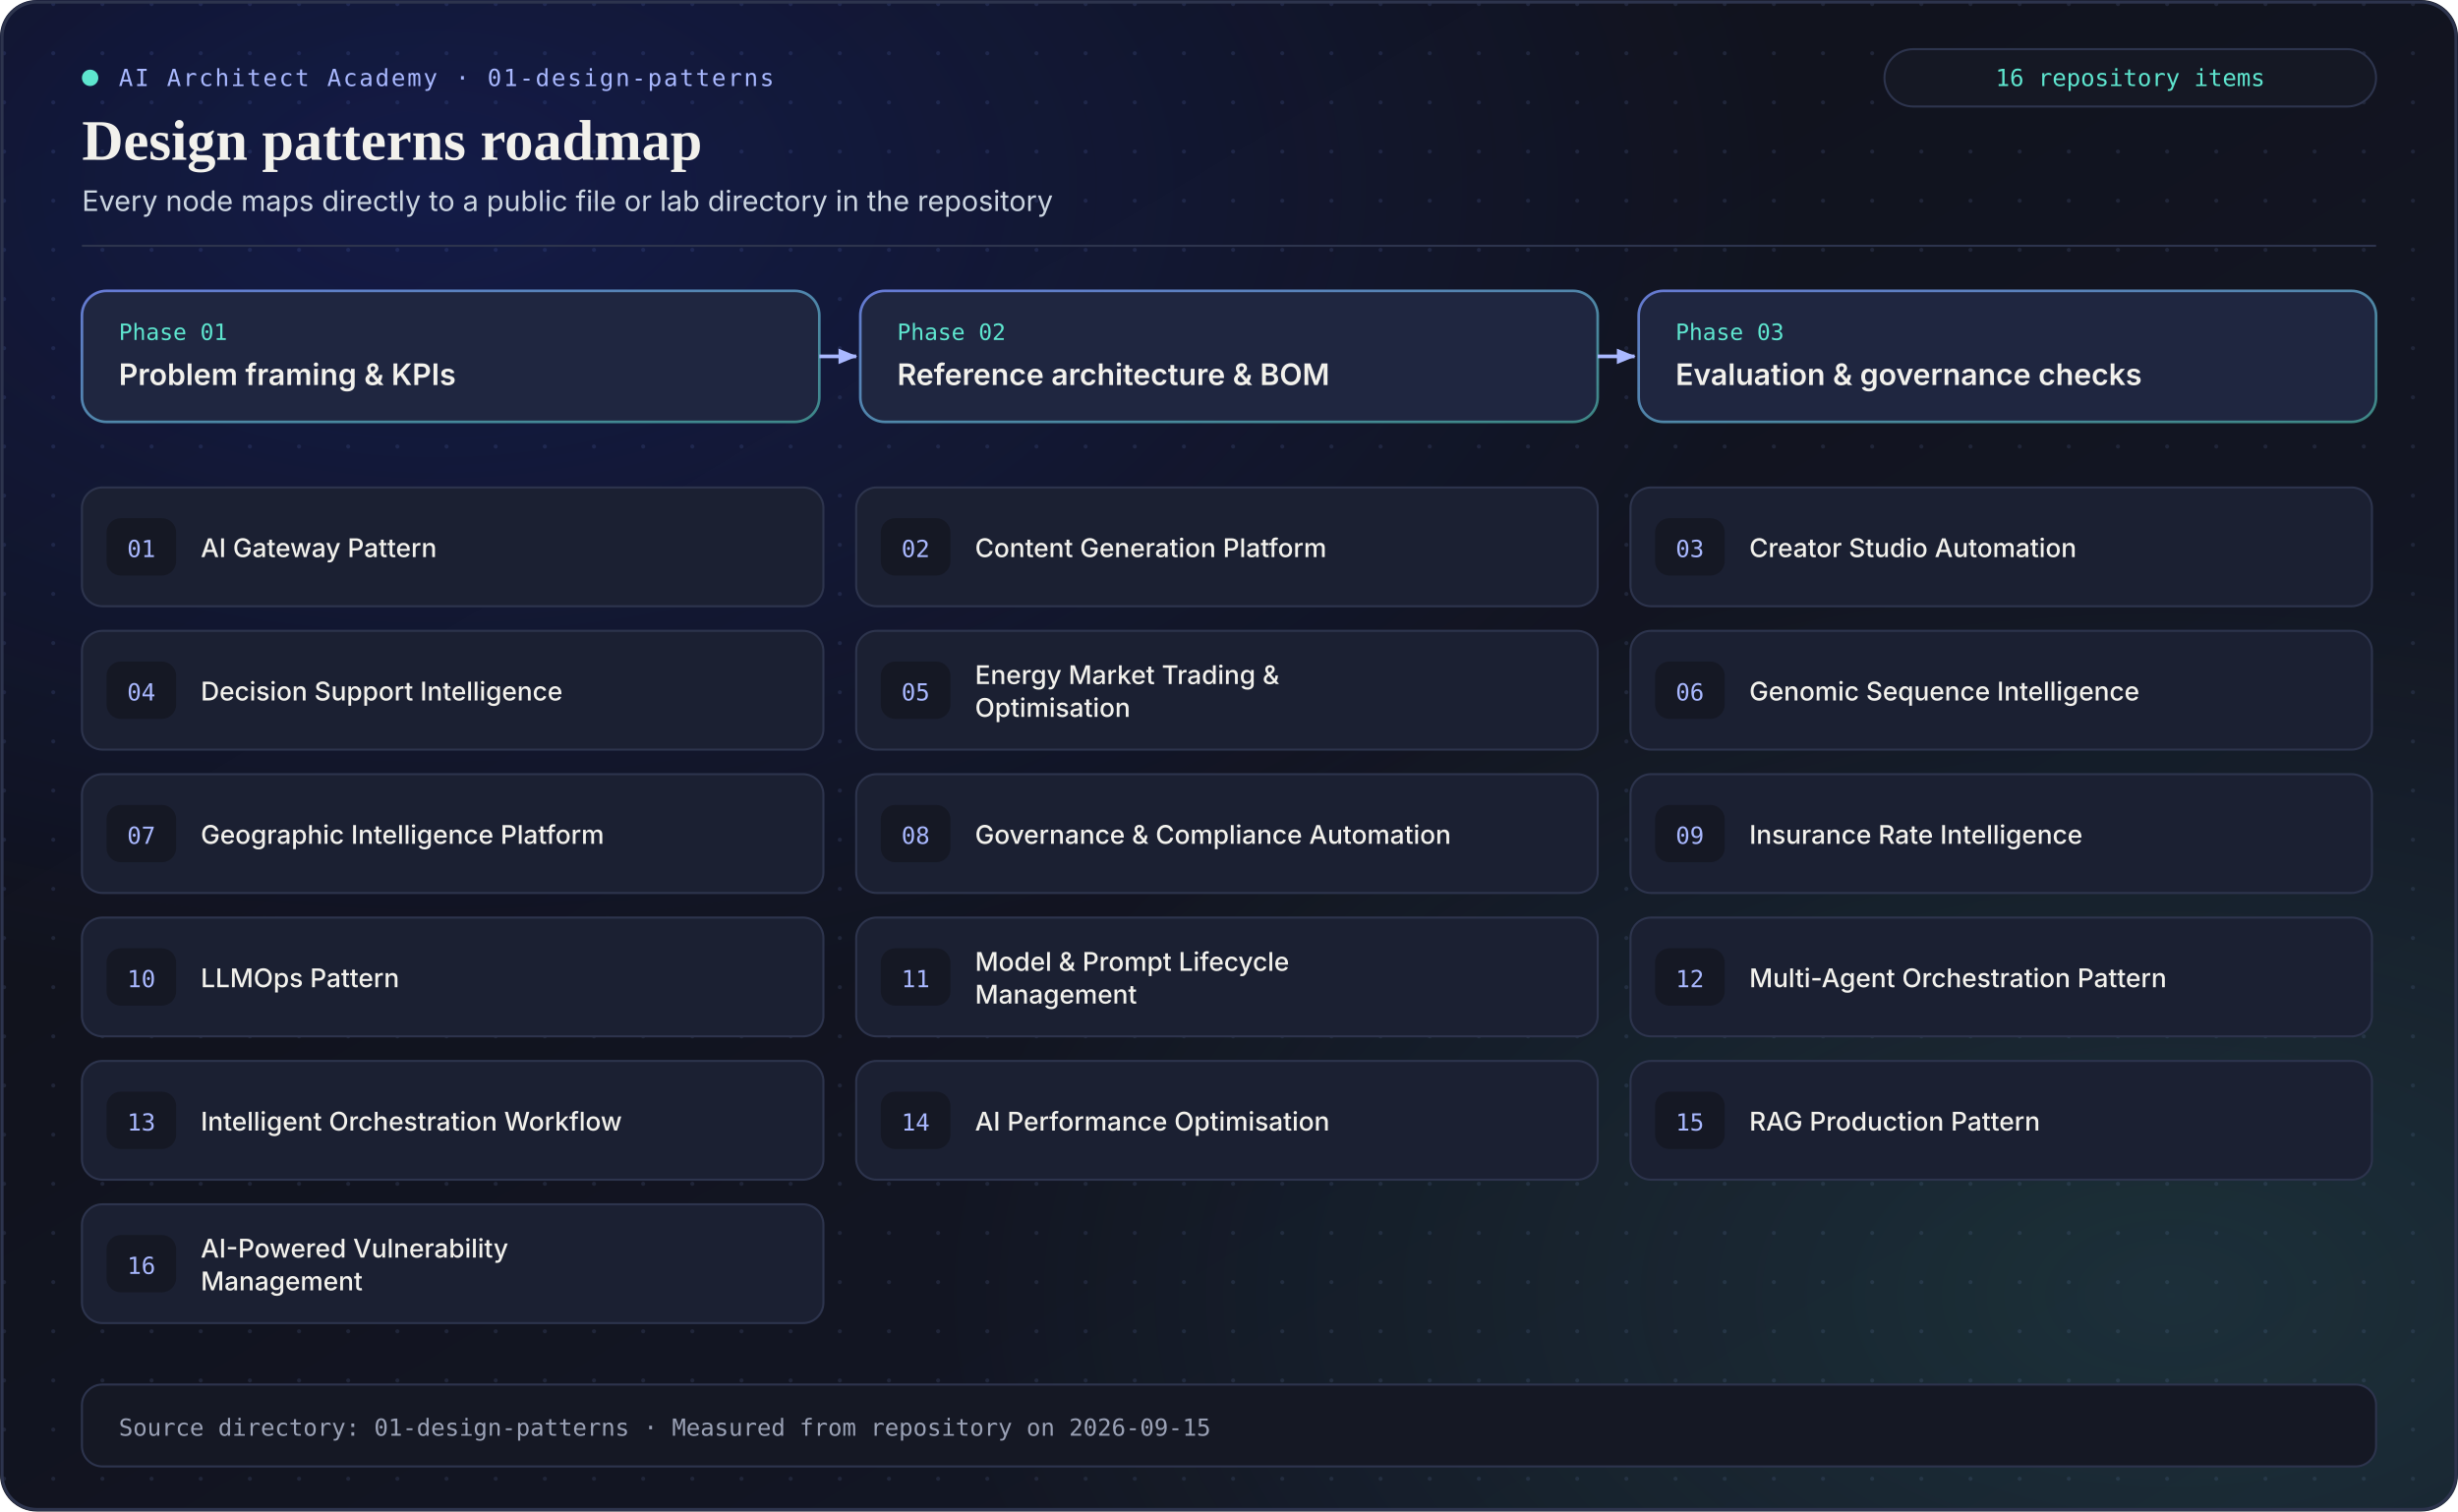
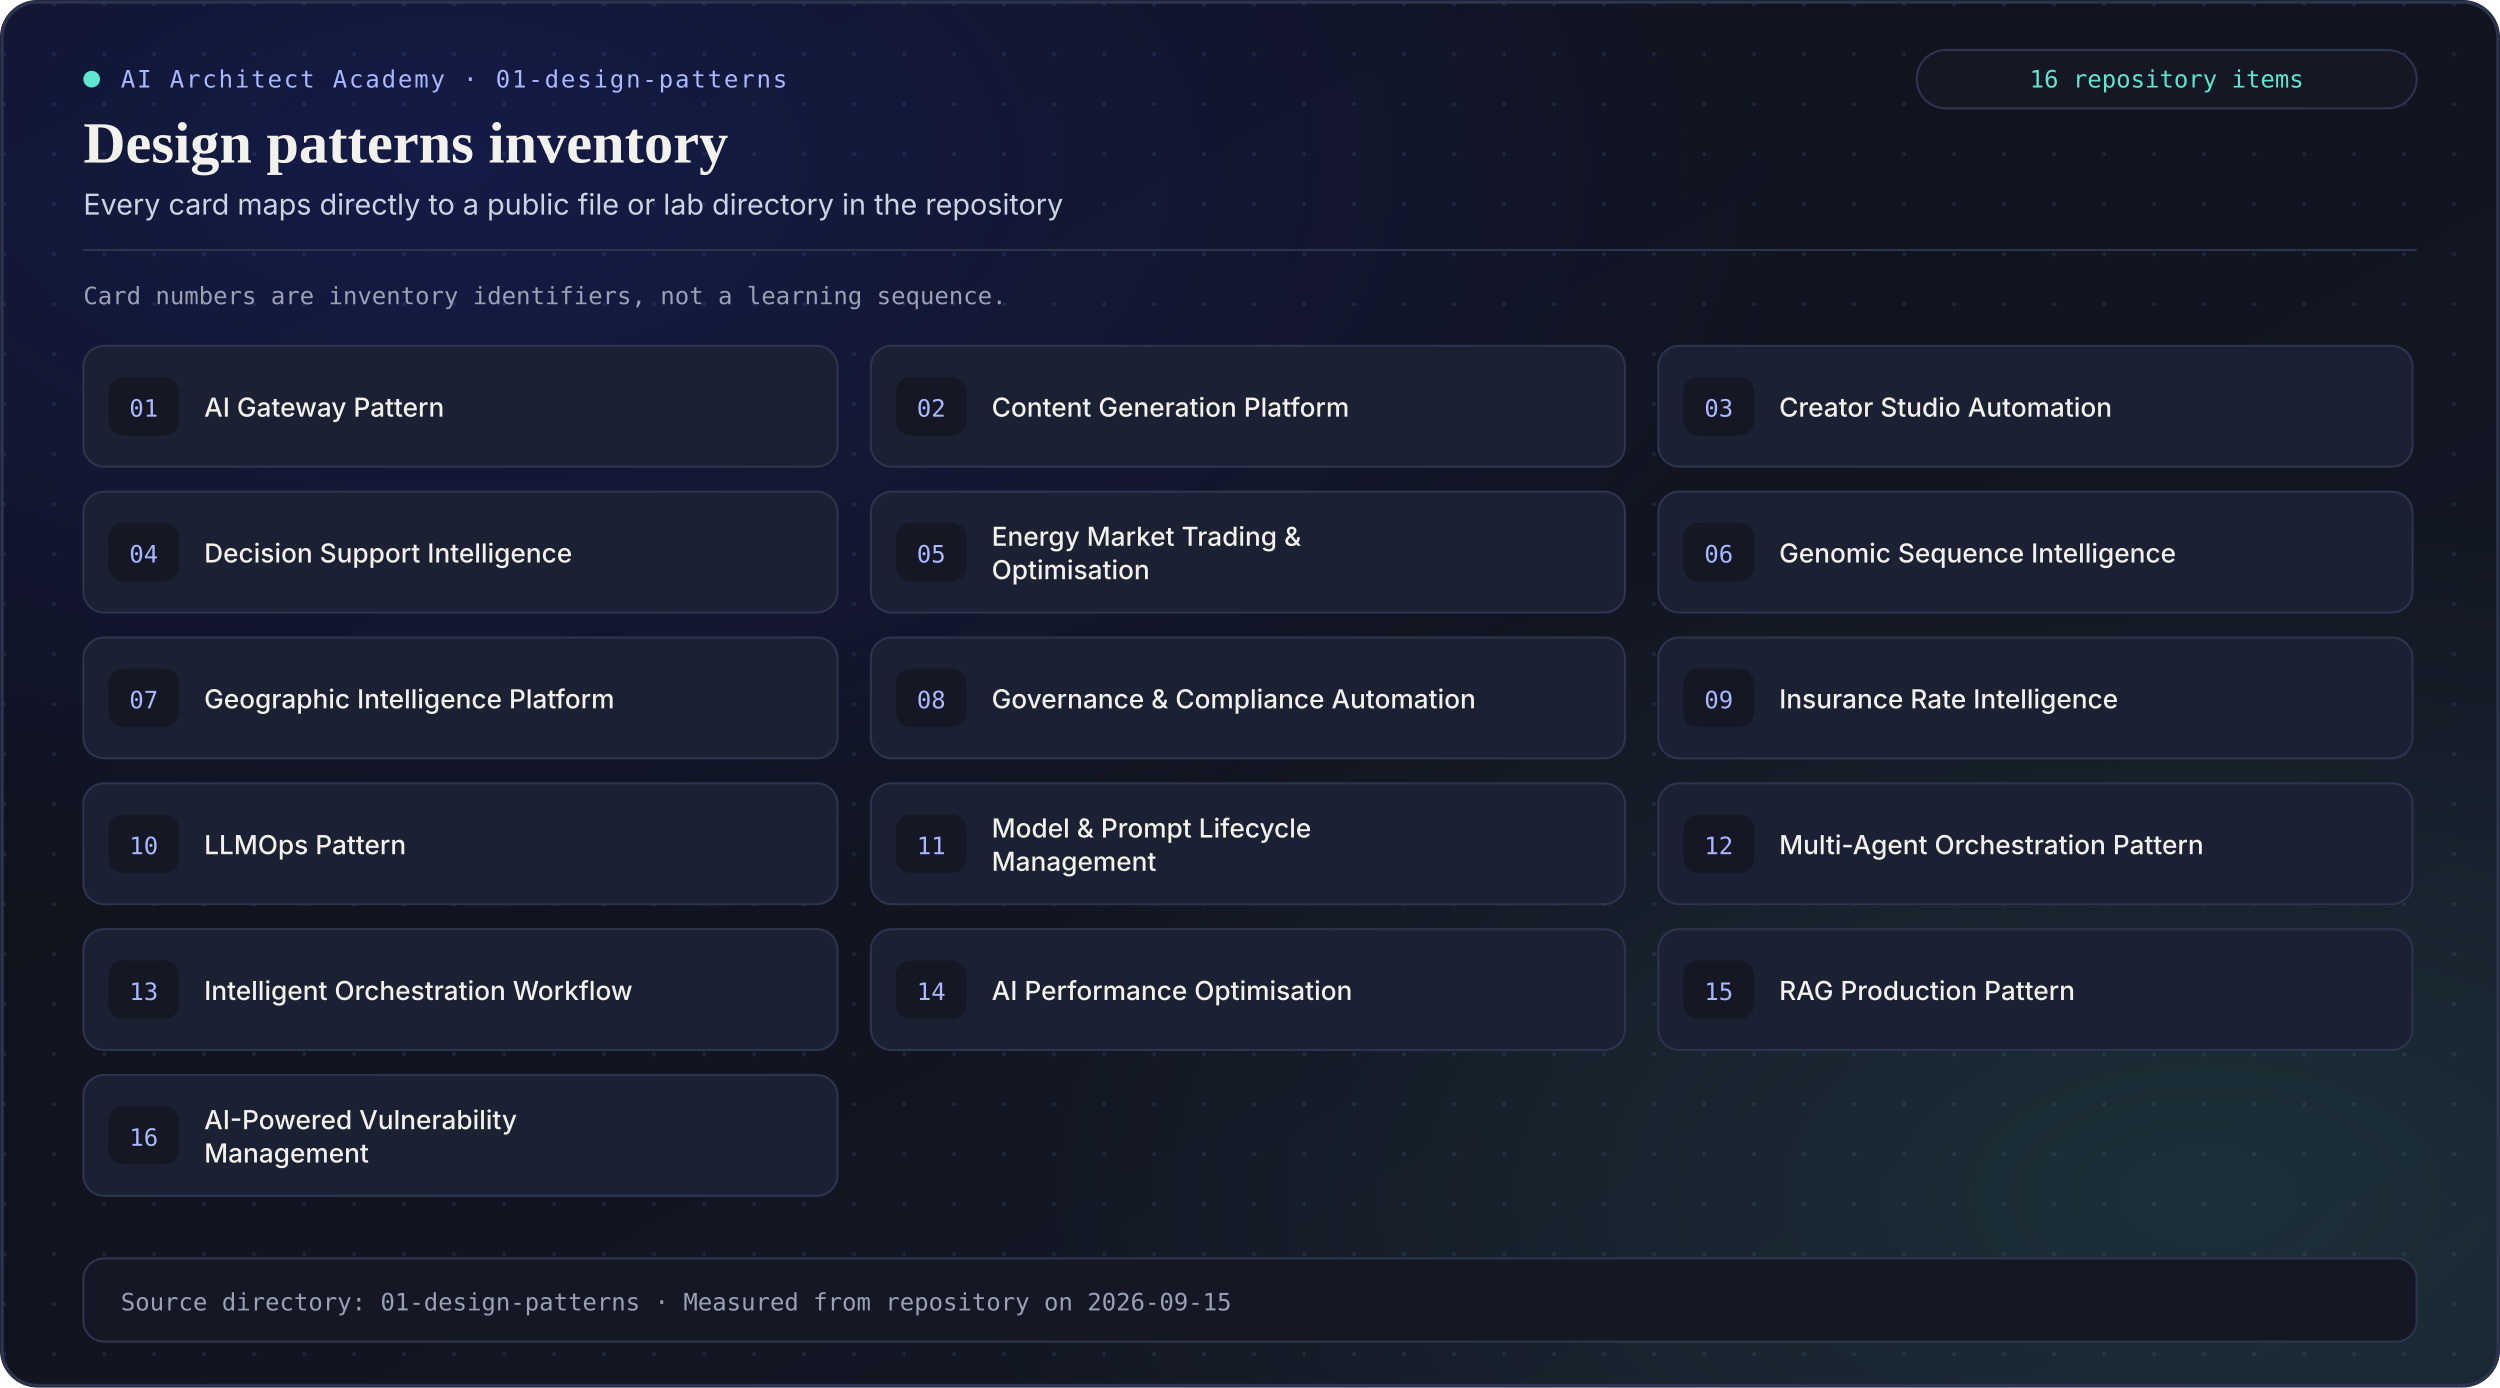
- <svg xmlns="http://www.w3.org/2000/svg" width="1200" height="738" viewBox="0 0 1200 738" role="img" aria-label="Design patterns curriculum roadmap">
+ <svg xmlns="http://www.w3.org/2000/svg" width="1200" height="666" viewBox="0 0 1200 666" role="img" aria-label="Design patterns curriculum section inventory">
  <defs>
    <linearGradient id="stage-grad" x1="0%" y1="0%" x2="100%" y2="100%">
      <stop offset="0%" stop-color="#0f1017" />
      <stop offset="60%" stop-color="#121522" />
      <stop offset="100%" stop-color="#141826" />
    </linearGradient>
    <linearGradient id="cobalt-stroke" x1="0%" y1="0%" x2="100%" y2="100%">
      <stop offset="0%" stop-color="#7c93ff" stop-opacity="0.78" />
      <stop offset="100%" stop-color="#5ee6cf" stop-opacity="0.52" />
    </linearGradient>
    <radialGradient id="cobalt-glow" cx="18%" cy="12%" r="55%">
      <stop offset="0%" stop-color="#1f3bd6" stop-opacity="0.24" />
      <stop offset="100%" stop-color="#1f3bd6" stop-opacity="0" />
    </radialGradient>
    <radialGradient id="mint-glow" cx="88%" cy="86%" r="50%">
      <stop offset="0%" stop-color="#5ee6cf" stop-opacity="0.12" />
      <stop offset="100%" stop-color="#5ee6cf" stop-opacity="0" />
    </radialGradient>
    <pattern id="academy-grid" width="24" height="24" patternUnits="userSpaceOnUse">
      <circle cx="2" cy="2" r="1" fill="#2d344d" fill-opacity="0.55" />
    </pattern>
    <marker id="arrow-cobalt" viewBox="0 0 10 10" refX="8" refY="5" markerWidth="6" markerHeight="6" orient="auto-start-reverse">
      <path d="M 0 1.5 L 8.5 5 L 0 8.5 z" fill="#a9b8ff" />
    </marker>
    <marker id="arrow-mint" viewBox="0 0 10 10" refX="8" refY="5" markerWidth="6" markerHeight="6" orient="auto-start-reverse">
      <path d="M 0 1.5 L 8.5 5 L 0 8.5 z" fill="#5ee6cf" />
    </marker>
    <marker id="arrow-amber" viewBox="0 0 10 10" refX="8" refY="5" markerWidth="6" markerHeight="6" orient="auto-start-reverse">
      <path d="M 0 1.5 L 8.5 5 L 0 8.5 z" fill="#ffc07a" />
    </marker>
  </defs>
  <style>
    text { font-family: Inter, system-ui, -apple-system, 'Segoe UI', Roboto, Helvetica, Arial, sans-serif; }
    .serif { font-family: 'Playfair Display', Georgia, 'Times New Roman', serif; }
    .mono { font-family: ui-monospace, 'SF Mono', Menlo, Consolas, monospace; }
  </style>
-   <rect width="1200" height="738" rx="18" fill="url(#stage-grad)" />
-   <rect width="1200" height="738" rx="18" fill="url(#academy-grid)" />
-   <rect width="1200" height="738" rx="18" fill="url(#cobalt-glow)" />
-   <rect width="1200" height="738" rx="18" fill="url(#mint-glow)" />
-   <rect x="1" y="1" width="1198" height="736" rx="17" fill="none" stroke="#2d344d" stroke-width="1.5" />
+   <rect width="1200" height="666" rx="18" fill="url(#stage-grad)" />
+   <rect width="1200" height="666" rx="18" fill="url(#academy-grid)" />
+   <rect width="1200" height="666" rx="18" fill="url(#cobalt-glow)" />
+   <rect width="1200" height="666" rx="18" fill="url(#mint-glow)" />
+   <rect x="1" y="1" width="1198" height="664" rx="17" fill="none" stroke="#2d344d" stroke-width="1.5" />
  <g>
    <rect x="40" y="34" width="8" height="8" rx="4" fill="#5ee6cf" />
    <text x="58" y="42" class="mono" font-size="11.5" fill="#a9b8ff" letter-spacing="0.9">AI Architect Academy · 01-design-patterns</text>
    <rect x="920" y="24" width="240" height="28" rx="14" fill="#151824" stroke="#2d344d" />
    <text x="1040" y="42" text-anchor="middle" class="mono" font-size="11.5" fill="#5ee6cf">16 repository items</text>
-     <text x="40" y="78" class="serif" font-size="28" font-weight="600" fill="#f2f1ec">Design patterns roadmap</text>
-     <text x="40" y="103" font-size="13.8" fill="#cbd5e1">Every node maps directly to a public file or lab directory in the repository</text>
+     <text x="40" y="78" class="serif" font-size="28" font-weight="600" fill="#f2f1ec">Design patterns inventory</text>
+     <text x="40" y="103" font-size="13.8" fill="#cbd5e1">Every card maps directly to a public file or lab directory in the repository</text>
    <line x1="40" y1="120" x2="1160" y2="120" stroke="#2d344d" stroke-width="1" />
  </g>
+   <text x="40" y="146" class="mono" font-size="11.5" fill="#9aa1b5">Card numbers are inventory identifiers, not a learning sequence.</text>
  <g>
-     <rect x="40" y="142" width="360" height="64" rx="12" fill="#1f2640" stroke="url(#cobalt-stroke)" stroke-width="1.3" />
-     <text x="58" y="166" class="mono" font-size="11" fill="#5ee6cf">Phase 01</text>
-     <text x="58" y="188" font-size="14.5" font-weight="600" fill="#f2f1ec">Problem framing &amp; KPIs</text>
-     <line x1="400" y1="174" x2="418" y2="174" stroke="#a9b8ff" stroke-width="1.8" marker-end="url(#arrow-cobalt)" />
+     <rect x="40" y="166" width="362" height="58" rx="10" fill="#1b2032" stroke="#2d344d" />
+     <rect x="52" y="181" width="34" height="28" rx="7" fill="#151824" />
+     <text x="69" y="200" text-anchor="middle" class="mono" font-size="11.5" fill="#a9b8ff">01</text>
+     <text x="98" y="200" font-size="12.6" font-weight="550" fill="#f2f1ec">AI Gateway Pattern</text>
  </g>
  <g>
-     <rect x="420" y="142" width="360" height="64" rx="12" fill="#1f2640" stroke="url(#cobalt-stroke)" stroke-width="1.3" />
-     <text x="438" y="166" class="mono" font-size="11" fill="#5ee6cf">Phase 02</text>
-     <text x="438" y="188" font-size="14.5" font-weight="600" fill="#f2f1ec">Reference architecture &amp; BOM</text>
-     <line x1="780" y1="174" x2="798" y2="174" stroke="#a9b8ff" stroke-width="1.8" marker-end="url(#arrow-cobalt)" />
+     <rect x="418" y="166" width="362" height="58" rx="10" fill="#1b2032" stroke="#2d344d" />
+     <rect x="430" y="181" width="34" height="28" rx="7" fill="#151824" />
+     <text x="447" y="200" text-anchor="middle" class="mono" font-size="11.5" fill="#a9b8ff">02</text>
+     <text x="476" y="200" font-size="12.6" font-weight="550" fill="#f2f1ec">Content Generation Platform</text>
  </g>
  <g>
-     <rect x="800" y="142" width="360" height="64" rx="12" fill="#1f2640" stroke="url(#cobalt-stroke)" stroke-width="1.3" />
-     <text x="818" y="166" class="mono" font-size="11" fill="#5ee6cf">Phase 03</text>
-     <text x="818" y="188" font-size="14.5" font-weight="600" fill="#f2f1ec">Evaluation &amp; governance checks</text>
+     <rect x="796" y="166" width="362" height="58" rx="10" fill="#1b2032" stroke="#2d344d" />
+     <rect x="808" y="181" width="34" height="28" rx="7" fill="#151824" />
+     <text x="825" y="200" text-anchor="middle" class="mono" font-size="11.5" fill="#a9b8ff">03</text>
+     <text x="854" y="200" font-size="12.6" font-weight="550" fill="#f2f1ec">Creator Studio Automation</text>
  </g>
  <g>
-     <rect x="40" y="238" width="362" height="58" rx="10" fill="#1b2032" stroke="#2d344d" />
-     <rect x="52" y="253" width="34" height="28" rx="7" fill="#151824" />
-     <text x="69" y="272" text-anchor="middle" class="mono" font-size="11.5" fill="#a9b8ff">01</text>
-     <text x="98" y="272" font-size="12.6" font-weight="550" fill="#f2f1ec">AI Gateway Pattern</text>
+     <rect x="40" y="236" width="362" height="58" rx="10" fill="#1b2032" stroke="#2d344d" />
+     <rect x="52" y="251" width="34" height="28" rx="7" fill="#151824" />
+     <text x="69" y="270" text-anchor="middle" class="mono" font-size="11.5" fill="#a9b8ff">04</text>
+     <text x="98" y="270" font-size="12.6" font-weight="550" fill="#f2f1ec">Decision Support Intelligence</text>
  </g>
  <g>
-     <rect x="418" y="238" width="362" height="58" rx="10" fill="#1b2032" stroke="#2d344d" />
-     <rect x="430" y="253" width="34" height="28" rx="7" fill="#151824" />
-     <text x="447" y="272" text-anchor="middle" class="mono" font-size="11.5" fill="#a9b8ff">02</text>
-     <text x="476" y="272" font-size="12.6" font-weight="550" fill="#f2f1ec">Content Generation Platform</text>
+     <rect x="418" y="236" width="362" height="58" rx="10" fill="#1b2032" stroke="#2d344d" />
+     <rect x="430" y="251" width="34" height="28" rx="7" fill="#151824" />
+     <text x="447" y="270" text-anchor="middle" class="mono" font-size="11.5" fill="#a9b8ff">05</text>
+     <text x="476" y="262" font-size="12.6" font-weight="550" fill="#f2f1ec">Energy Market Trading &amp;</text>
+     <text x="476" y="278" font-size="12.6" font-weight="550" fill="#f2f1ec">Optimisation</text>
  </g>
  <g>
-     <rect x="796" y="238" width="362" height="58" rx="10" fill="#1b2032" stroke="#2d344d" />
-     <rect x="808" y="253" width="34" height="28" rx="7" fill="#151824" />
-     <text x="825" y="272" text-anchor="middle" class="mono" font-size="11.5" fill="#a9b8ff">03</text>
-     <text x="854" y="272" font-size="12.6" font-weight="550" fill="#f2f1ec">Creator Studio Automation</text>
+     <rect x="796" y="236" width="362" height="58" rx="10" fill="#1b2032" stroke="#2d344d" />
+     <rect x="808" y="251" width="34" height="28" rx="7" fill="#151824" />
+     <text x="825" y="270" text-anchor="middle" class="mono" font-size="11.5" fill="#a9b8ff">06</text>
+     <text x="854" y="270" font-size="12.6" font-weight="550" fill="#f2f1ec">Genomic Sequence Intelligence</text>
  </g>
  <g>
-     <rect x="40" y="308" width="362" height="58" rx="10" fill="#1b2032" stroke="#2d344d" />
-     <rect x="52" y="323" width="34" height="28" rx="7" fill="#151824" />
-     <text x="69" y="342" text-anchor="middle" class="mono" font-size="11.5" fill="#a9b8ff">04</text>
-     <text x="98" y="342" font-size="12.6" font-weight="550" fill="#f2f1ec">Decision Support Intelligence</text>
+     <rect x="40" y="306" width="362" height="58" rx="10" fill="#1b2032" stroke="#2d344d" />
+     <rect x="52" y="321" width="34" height="28" rx="7" fill="#151824" />
+     <text x="69" y="340" text-anchor="middle" class="mono" font-size="11.5" fill="#a9b8ff">07</text>
+     <text x="98" y="340" font-size="12.6" font-weight="550" fill="#f2f1ec">Geographic Intelligence Platform</text>
  </g>
  <g>
-     <rect x="418" y="308" width="362" height="58" rx="10" fill="#1b2032" stroke="#2d344d" />
-     <rect x="430" y="323" width="34" height="28" rx="7" fill="#151824" />
-     <text x="447" y="342" text-anchor="middle" class="mono" font-size="11.5" fill="#a9b8ff">05</text>
-     <text x="476" y="334" font-size="12.6" font-weight="550" fill="#f2f1ec">Energy Market Trading &amp;</text>
-     <text x="476" y="350" font-size="12.6" font-weight="550" fill="#f2f1ec">Optimisation</text>
+     <rect x="418" y="306" width="362" height="58" rx="10" fill="#1b2032" stroke="#2d344d" />
+     <rect x="430" y="321" width="34" height="28" rx="7" fill="#151824" />
+     <text x="447" y="340" text-anchor="middle" class="mono" font-size="11.5" fill="#a9b8ff">08</text>
+     <text x="476" y="340" font-size="12.6" font-weight="550" fill="#f2f1ec">Governance &amp; Compliance Automation</text>
  </g>
  <g>
-     <rect x="796" y="308" width="362" height="58" rx="10" fill="#1b2032" stroke="#2d344d" />
-     <rect x="808" y="323" width="34" height="28" rx="7" fill="#151824" />
-     <text x="825" y="342" text-anchor="middle" class="mono" font-size="11.5" fill="#a9b8ff">06</text>
-     <text x="854" y="342" font-size="12.6" font-weight="550" fill="#f2f1ec">Genomic Sequence Intelligence</text>
+     <rect x="796" y="306" width="362" height="58" rx="10" fill="#1b2032" stroke="#2d344d" />
+     <rect x="808" y="321" width="34" height="28" rx="7" fill="#151824" />
+     <text x="825" y="340" text-anchor="middle" class="mono" font-size="11.5" fill="#a9b8ff">09</text>
+     <text x="854" y="340" font-size="12.6" font-weight="550" fill="#f2f1ec">Insurance Rate Intelligence</text>
  </g>
  <g>
-     <rect x="40" y="378" width="362" height="58" rx="10" fill="#1b2032" stroke="#2d344d" />
-     <rect x="52" y="393" width="34" height="28" rx="7" fill="#151824" />
-     <text x="69" y="412" text-anchor="middle" class="mono" font-size="11.5" fill="#a9b8ff">07</text>
-     <text x="98" y="412" font-size="12.6" font-weight="550" fill="#f2f1ec">Geographic Intelligence Platform</text>
+     <rect x="40" y="376" width="362" height="58" rx="10" fill="#1b2032" stroke="#2d344d" />
+     <rect x="52" y="391" width="34" height="28" rx="7" fill="#151824" />
+     <text x="69" y="410" text-anchor="middle" class="mono" font-size="11.5" fill="#a9b8ff">10</text>
+     <text x="98" y="410" font-size="12.6" font-weight="550" fill="#f2f1ec">LLMOps Pattern</text>
  </g>
  <g>
-     <rect x="418" y="378" width="362" height="58" rx="10" fill="#1b2032" stroke="#2d344d" />
-     <rect x="430" y="393" width="34" height="28" rx="7" fill="#151824" />
-     <text x="447" y="412" text-anchor="middle" class="mono" font-size="11.5" fill="#a9b8ff">08</text>
-     <text x="476" y="412" font-size="12.6" font-weight="550" fill="#f2f1ec">Governance &amp; Compliance Automation</text>
+     <rect x="418" y="376" width="362" height="58" rx="10" fill="#1b2032" stroke="#2d344d" />
+     <rect x="430" y="391" width="34" height="28" rx="7" fill="#151824" />
+     <text x="447" y="410" text-anchor="middle" class="mono" font-size="11.5" fill="#a9b8ff">11</text>
+     <text x="476" y="402" font-size="12.6" font-weight="550" fill="#f2f1ec">Model &amp; Prompt Lifecycle</text>
+     <text x="476" y="418" font-size="12.6" font-weight="550" fill="#f2f1ec">Management</text>
  </g>
  <g>
-     <rect x="796" y="378" width="362" height="58" rx="10" fill="#1b2032" stroke="#2d344d" />
-     <rect x="808" y="393" width="34" height="28" rx="7" fill="#151824" />
-     <text x="825" y="412" text-anchor="middle" class="mono" font-size="11.5" fill="#a9b8ff">09</text>
-     <text x="854" y="412" font-size="12.6" font-weight="550" fill="#f2f1ec">Insurance Rate Intelligence</text>
+     <rect x="796" y="376" width="362" height="58" rx="10" fill="#1b2032" stroke="#2d344d" />
+     <rect x="808" y="391" width="34" height="28" rx="7" fill="#151824" />
+     <text x="825" y="410" text-anchor="middle" class="mono" font-size="11.5" fill="#a9b8ff">12</text>
+     <text x="854" y="410" font-size="12.6" font-weight="550" fill="#f2f1ec">Multi-Agent Orchestration Pattern</text>
  </g>
  <g>
-     <rect x="40" y="448" width="362" height="58" rx="10" fill="#1b2032" stroke="#2d344d" />
-     <rect x="52" y="463" width="34" height="28" rx="7" fill="#151824" />
-     <text x="69" y="482" text-anchor="middle" class="mono" font-size="11.5" fill="#a9b8ff">10</text>
-     <text x="98" y="482" font-size="12.6" font-weight="550" fill="#f2f1ec">LLMOps Pattern</text>
+     <rect x="40" y="446" width="362" height="58" rx="10" fill="#1b2032" stroke="#2d344d" />
+     <rect x="52" y="461" width="34" height="28" rx="7" fill="#151824" />
+     <text x="69" y="480" text-anchor="middle" class="mono" font-size="11.5" fill="#a9b8ff">13</text>
+     <text x="98" y="480" font-size="12.6" font-weight="550" fill="#f2f1ec">Intelligent Orchestration Workflow</text>
  </g>
  <g>
-     <rect x="418" y="448" width="362" height="58" rx="10" fill="#1b2032" stroke="#2d344d" />
-     <rect x="430" y="463" width="34" height="28" rx="7" fill="#151824" />
-     <text x="447" y="482" text-anchor="middle" class="mono" font-size="11.5" fill="#a9b8ff">11</text>
-     <text x="476" y="474" font-size="12.6" font-weight="550" fill="#f2f1ec">Model &amp; Prompt Lifecycle</text>
-     <text x="476" y="490" font-size="12.6" font-weight="550" fill="#f2f1ec">Management</text>
+     <rect x="418" y="446" width="362" height="58" rx="10" fill="#1b2032" stroke="#2d344d" />
+     <rect x="430" y="461" width="34" height="28" rx="7" fill="#151824" />
+     <text x="447" y="480" text-anchor="middle" class="mono" font-size="11.5" fill="#a9b8ff">14</text>
+     <text x="476" y="480" font-size="12.6" font-weight="550" fill="#f2f1ec">AI Performance Optimisation</text>
  </g>
  <g>
-     <rect x="796" y="448" width="362" height="58" rx="10" fill="#1b2032" stroke="#2d344d" />
-     <rect x="808" y="463" width="34" height="28" rx="7" fill="#151824" />
-     <text x="825" y="482" text-anchor="middle" class="mono" font-size="11.5" fill="#a9b8ff">12</text>
-     <text x="854" y="482" font-size="12.6" font-weight="550" fill="#f2f1ec">Multi-Agent Orchestration Pattern</text>
+     <rect x="796" y="446" width="362" height="58" rx="10" fill="#1b2032" stroke="#2d344d" />
+     <rect x="808" y="461" width="34" height="28" rx="7" fill="#151824" />
+     <text x="825" y="480" text-anchor="middle" class="mono" font-size="11.5" fill="#a9b8ff">15</text>
+     <text x="854" y="480" font-size="12.6" font-weight="550" fill="#f2f1ec">RAG Production Pattern</text>
  </g>
  <g>
-     <rect x="40" y="518" width="362" height="58" rx="10" fill="#1b2032" stroke="#2d344d" />
-     <rect x="52" y="533" width="34" height="28" rx="7" fill="#151824" />
-     <text x="69" y="552" text-anchor="middle" class="mono" font-size="11.5" fill="#a9b8ff">13</text>
-     <text x="98" y="552" font-size="12.6" font-weight="550" fill="#f2f1ec">Intelligent Orchestration Workflow</text>
+     <rect x="40" y="516" width="362" height="58" rx="10" fill="#1b2032" stroke="#2d344d" />
+     <rect x="52" y="531" width="34" height="28" rx="7" fill="#151824" />
+     <text x="69" y="550" text-anchor="middle" class="mono" font-size="11.5" fill="#a9b8ff">16</text>
+     <text x="98" y="542" font-size="12.6" font-weight="550" fill="#f2f1ec">AI-Powered Vulnerability</text>
+     <text x="98" y="558" font-size="12.6" font-weight="550" fill="#f2f1ec">Management</text>
  </g>
  <g>
-     <rect x="418" y="518" width="362" height="58" rx="10" fill="#1b2032" stroke="#2d344d" />
-     <rect x="430" y="533" width="34" height="28" rx="7" fill="#151824" />
-     <text x="447" y="552" text-anchor="middle" class="mono" font-size="11.5" fill="#a9b8ff">14</text>
-     <text x="476" y="552" font-size="12.6" font-weight="550" fill="#f2f1ec">AI Performance Optimisation</text>
-   </g>
-   <g>
-     <rect x="796" y="518" width="362" height="58" rx="10" fill="#1b2032" stroke="#2d344d" />
-     <rect x="808" y="533" width="34" height="28" rx="7" fill="#151824" />
-     <text x="825" y="552" text-anchor="middle" class="mono" font-size="11.5" fill="#a9b8ff">15</text>
-     <text x="854" y="552" font-size="12.6" font-weight="550" fill="#f2f1ec">RAG Production Pattern</text>
-   </g>
-   <g>
-     <rect x="40" y="588" width="362" height="58" rx="10" fill="#1b2032" stroke="#2d344d" />
-     <rect x="52" y="603" width="34" height="28" rx="7" fill="#151824" />
-     <text x="69" y="622" text-anchor="middle" class="mono" font-size="11.5" fill="#a9b8ff">16</text>
-     <text x="98" y="614" font-size="12.6" font-weight="550" fill="#f2f1ec">AI-Powered Vulnerability</text>
-     <text x="98" y="630" font-size="12.6" font-weight="550" fill="#f2f1ec">Management</text>
-   </g>
-   <g>
-     <rect x="40" y="676" width="1120" height="40" rx="10" fill="#151824" stroke="#2d344d" />
-     <text x="58" y="701" class="mono" font-size="11.5" fill="#9aa1b5">Source directory: 01-design-patterns · Measured from repository on 2026-09-15</text>
+     <rect x="40" y="604" width="1120" height="40" rx="10" fill="#151824" stroke="#2d344d" />
+     <text x="58" y="629" class="mono" font-size="11.5" fill="#9aa1b5">Source directory: 01-design-patterns · Measured from repository on 2026-09-15</text>
  </g>
</svg>
